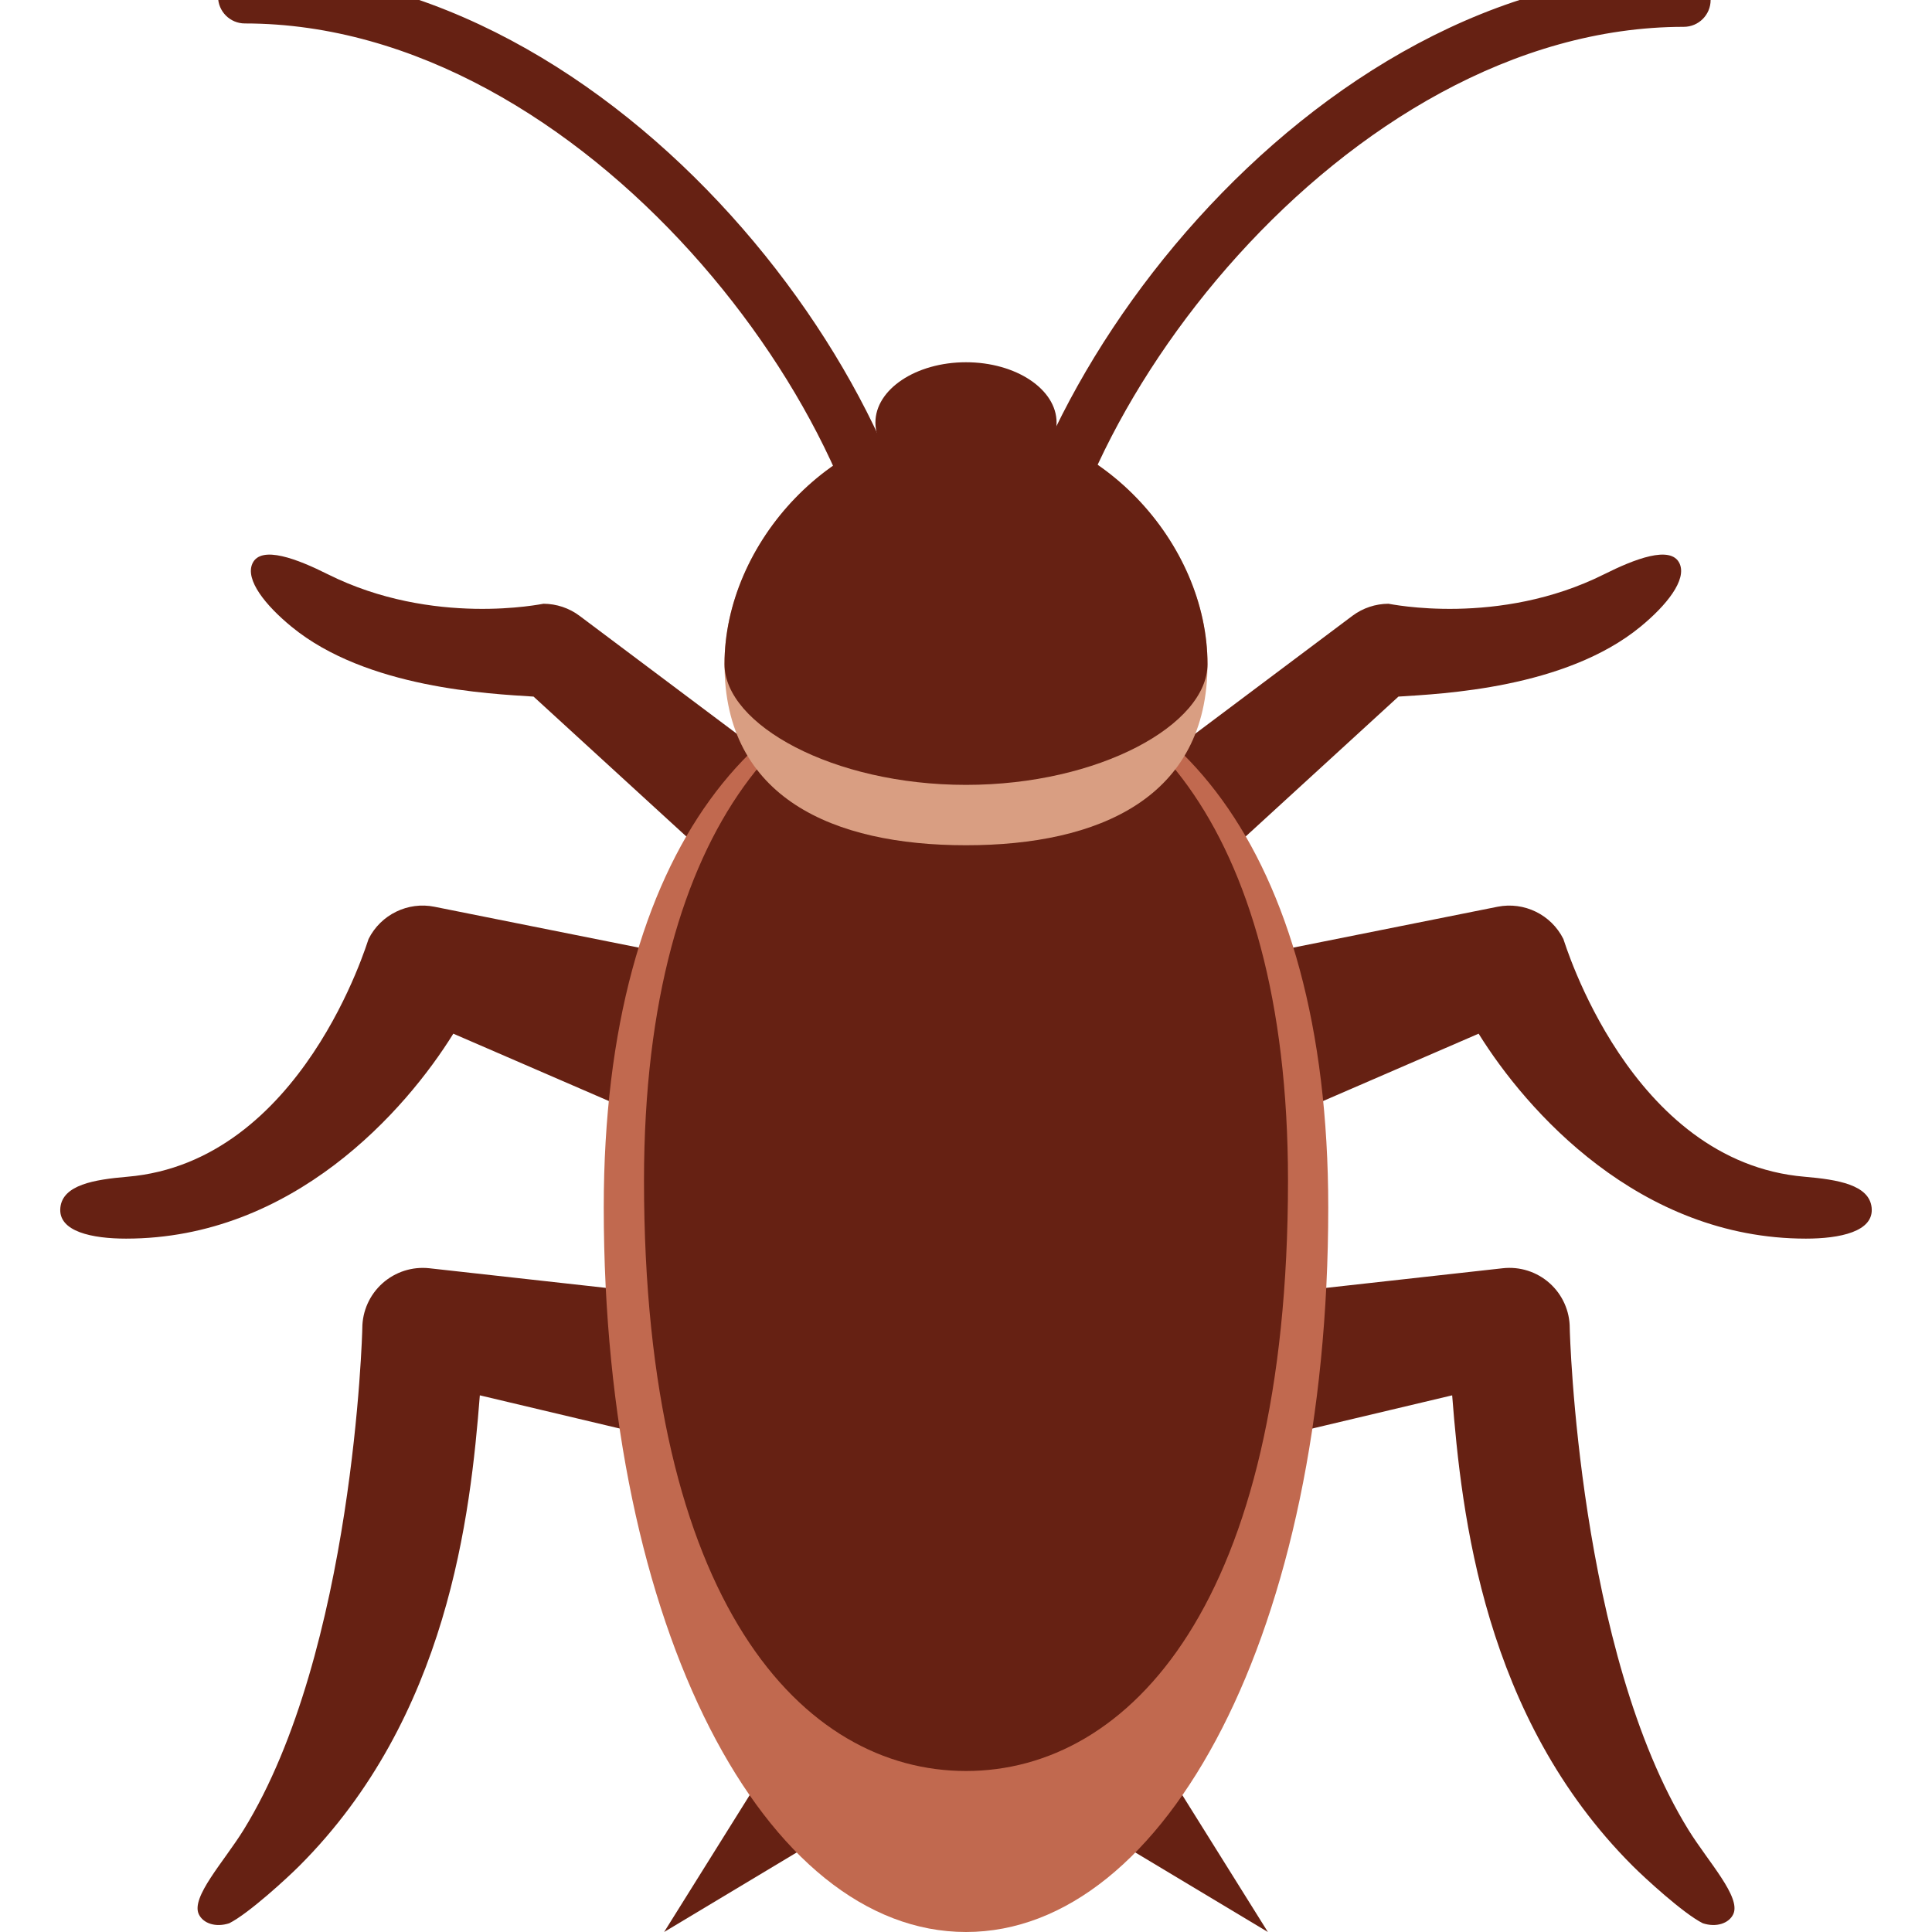
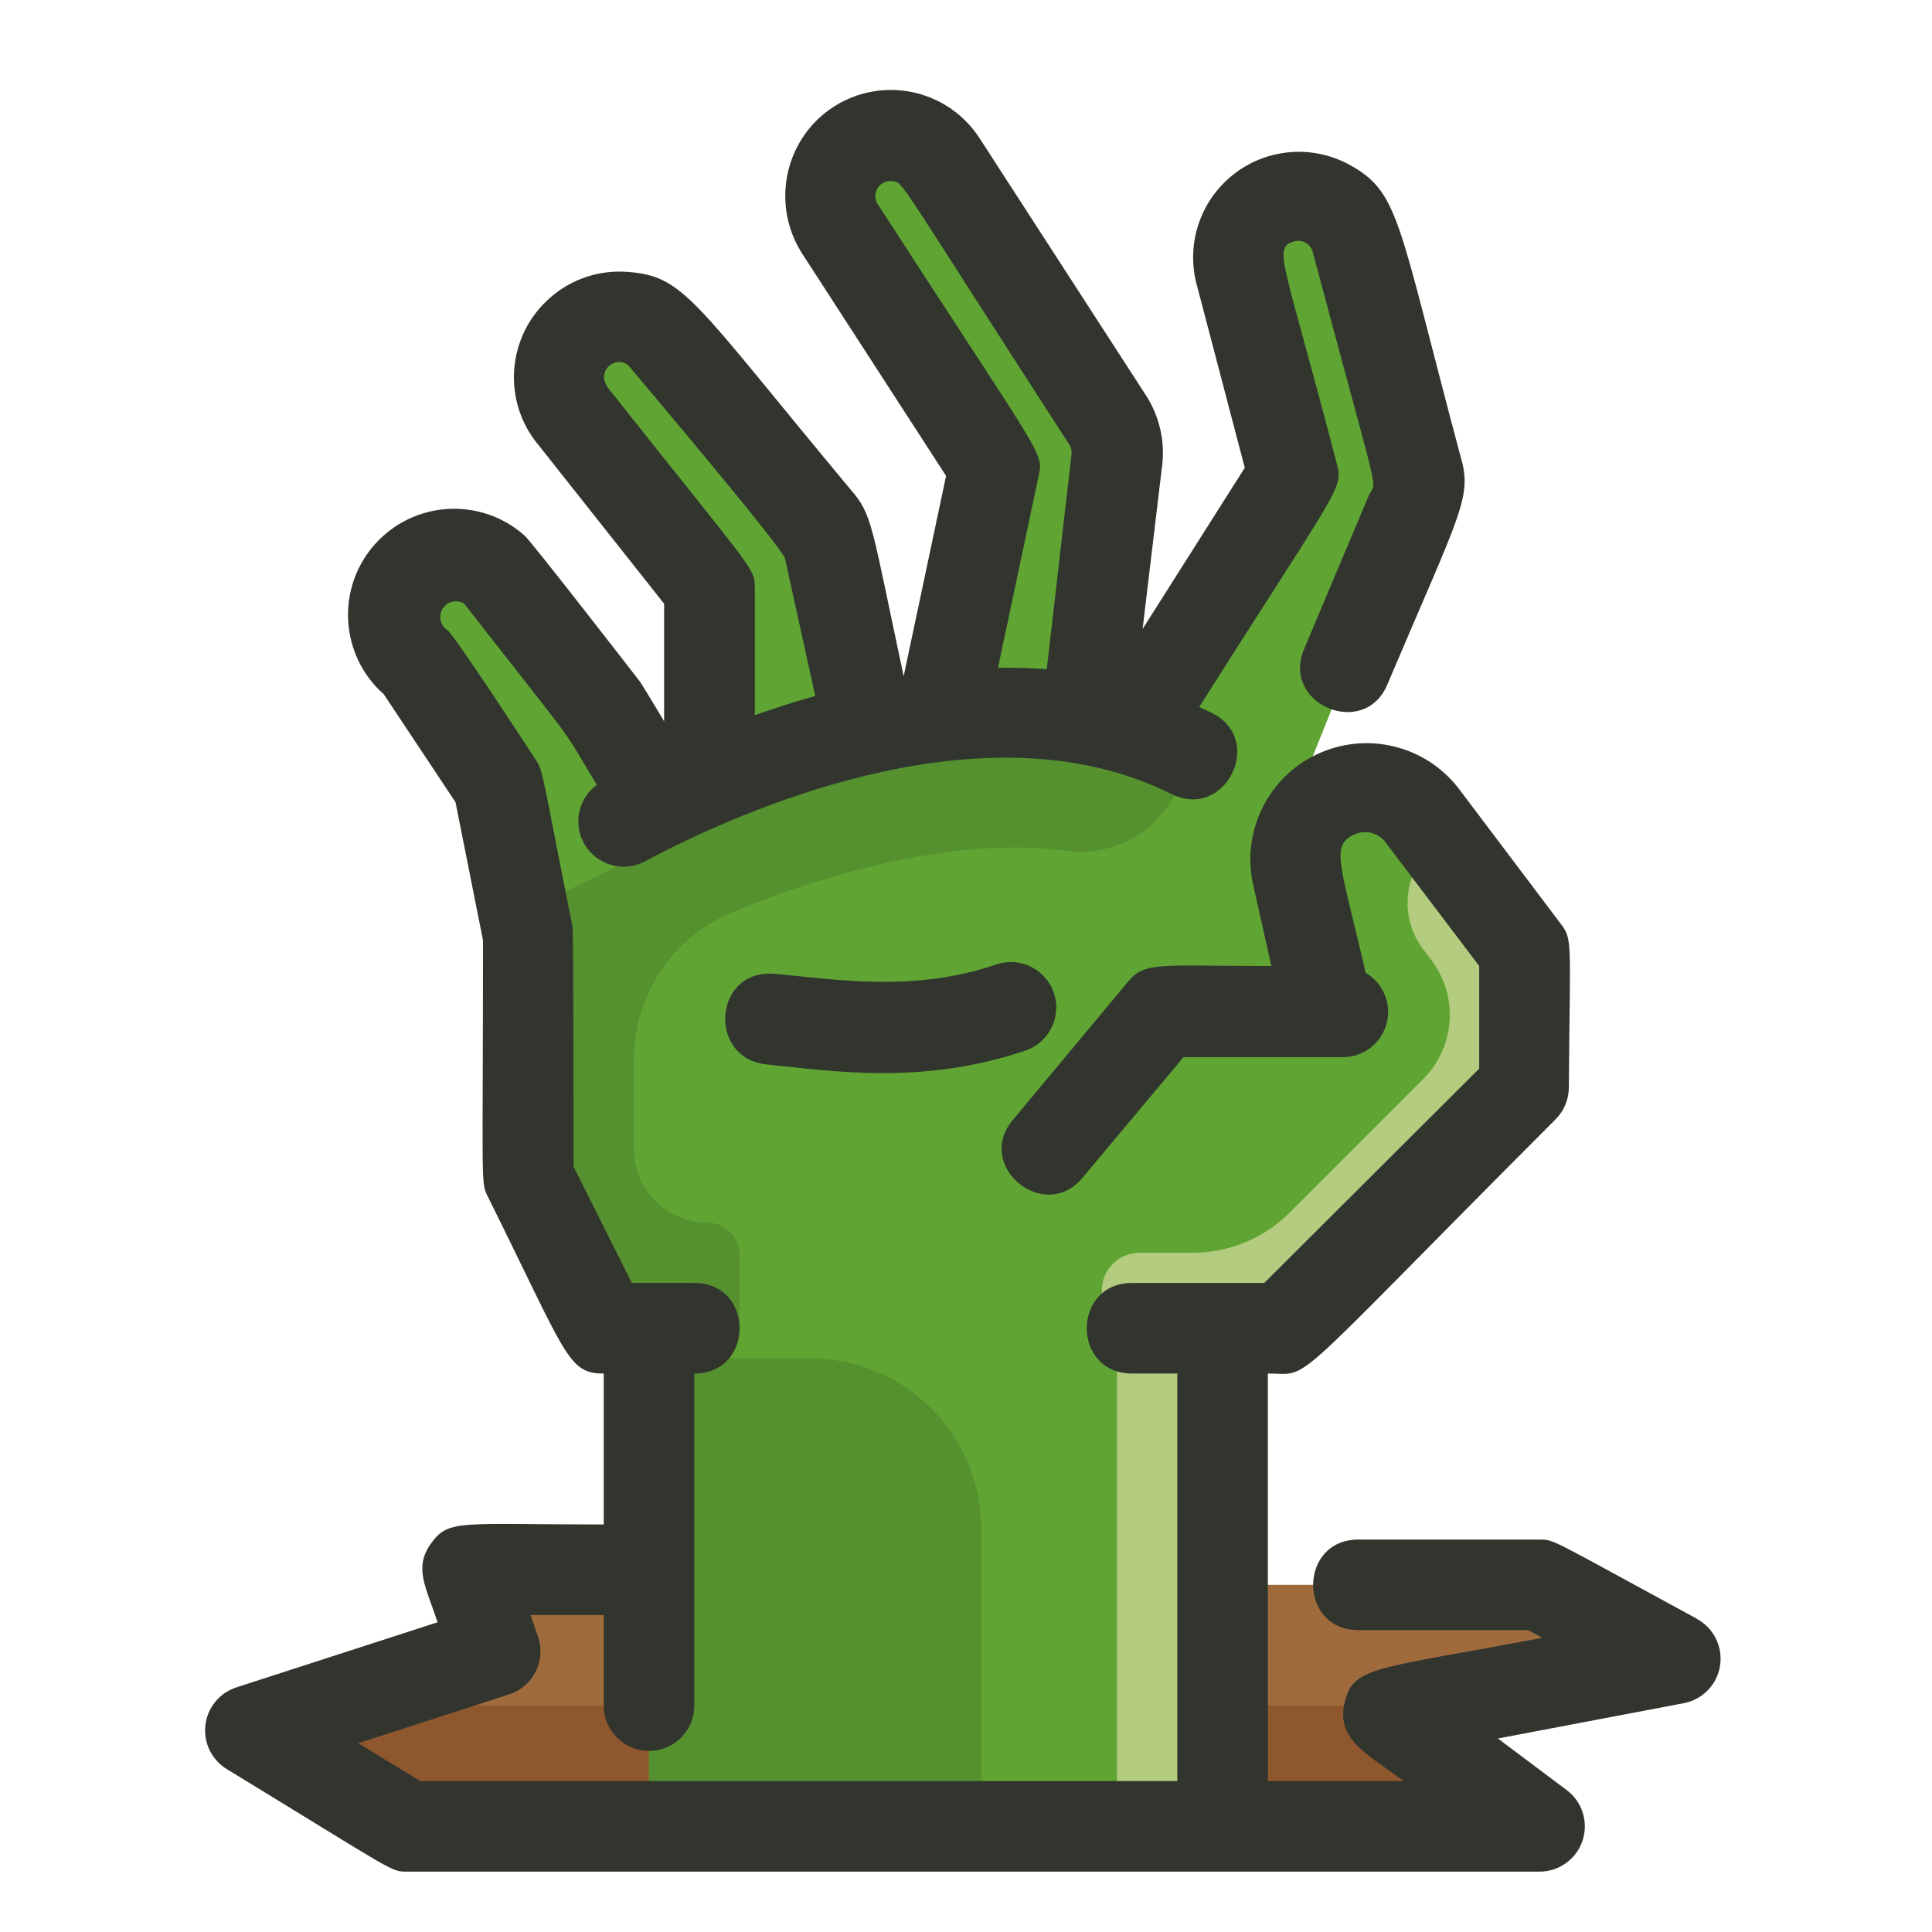
- <svg xmlns="http://www.w3.org/2000/svg" width="800px" height="800px" viewBox="0 0 36 36" aria-hidden="true" role="img" class="iconify iconify--twemoji" preserveAspectRatio="xMidYMid meet">
-   <g fill="#662113">
-     <path d="M4.272 35.837c-.253.083-.486.003-.567-.167c-.153-.318.466-.978.833-1.571c2.055-3.325 2.213-9.287 2.213-9.35A1.127 1.127 0 0 1 8 23.632l10.125 1.125c.618.069 1.062.625.994 1.243c-.068.618-.616 2.183-1.243 2.12L8.941 26c-.175 2.23-.588 5.993-3.362 8.767c-.219.22-.942.886-1.307 1.07z">
- 
- </path>
-     <path d="M31.729 35.837c.252.083.486.002.567-.167c.153-.318-.466-.978-.833-1.571c-2.055-3.325-2.213-9.287-2.213-9.35a1.123 1.123 0 0 0-1.249-1.117l-10.125 1.125A1.126 1.126 0 0 0 16.882 26c.068.618.616 2.183 1.243 2.12L27.059 26c.175 2.23.588 5.993 3.362 8.767c.22.22.942.886 1.308 1.07zM2.348 23.08c-.621 0-1.272-.127-1.223-.58c.046-.422.629-.52 1.248-.573c3.258-.276 4.476-4.392 4.495-4.431c.227-.454.734-.7 1.227-.6l5.625 1.125c.609.122 1.004.714.882 1.324c-.121.609-.715 2.136-1.324 2.008l-4.831-2.092c-.887 1.431-2.989 3.819-6.099 3.819zm31.304 0c.621 0 1.272-.127 1.223-.58c-.046-.422-.629-.52-1.249-.573c-3.258-.276-4.476-4.392-4.495-4.431a1.127 1.127 0 0 0-1.227-.6l-5.625 1.125a1.125 1.125 0 0 0-.882 1.324c.121.609.715 2.136 1.324 2.008l4.831-2.092c.888 1.431 2.99 3.819 6.1 3.819zm-19.028-6.205c-.235 0-.471-.074-.674-.225l-4.008-3.67c-.803-.052-3.108-.15-4.511-1.303c-.48-.394-.868-.872-.727-1.178c.161-.348.847-.078 1.403.201c1.968.984 4 .55 4.02.55c.242.001.479.08.672.225l4.5 3.375a1.124 1.124 0 0 1-.675 2.025zm6.752 0c.235 0 .471-.074.674-.225l4.008-3.67c.803-.052 3.108-.15 4.511-1.303c.48-.394.868-.872.727-1.178c-.161-.348-.847-.078-1.404.201c-1.968.984-4 .55-4.02.55a1.13 1.13 0 0 0-.672.225l-4.5 3.375a1.124 1.124 0 0 0 .676 2.025z">
- 
- </path>
+ <svg xmlns="http://www.w3.org/2000/svg" width="800px" height="800px" viewBox="0 0 128 128">
+   <polygon points="41 104 31 104 32.79 109.41 16.59 114.65 27 121 43 121 43 104 41 104" style="fill: #a06b3c" />
+   <polygon points="111 109.89 102 105 81 105 81 119 81 121 102 121 92 113.5 111 109.89" style="fill: #a06b3c" />
+   <polygon points="94.63 113 81 113 81 119 81 121 102 121 92 113.5 94.63 113" style="fill: #8e572e" />
+   <polygon points="16.59 114.65 27 121 43 121 43 113 21.69 113 16.59 114.65" style="fill: #8e572e" />
+   <path d="M81,105V88h4l15.94-16,.06-9-6.79-9a4.7,4.7,0,0,0-5.6-1.5,4.86,4.86,0,0,0-.92.52l-1.31-1.42,7-17.49a4,4,0,0,0,.4-3.21l-4-15a4,4,0,1,0-7.66,2.3l3.49,13.31L75,48.42a24.94,24.94,0,0,0-3-.71,33.32,33.32,0,0,0-9.61-.21,45,45,0,0,0-4.85.82A61.52,61.52,0,0,0,47,51.77c-1.16.5-2.25,1-3.25,1.48L40,47l-7.15-9.16A4,4,0,0,0,27.72,44L33,52l2,10V78l5,10h3v33H81V105Z" style="fill: #60a534" />
+   <rect height="33" style="fill: #b4cc7f" width="7" x="74" y="88" />
+   <path d="M43,121H65V101.28A11.28,11.28,0,0,0,53.72,90H43Z" style="fill: #55912f" />
+   <path d="M72,47.71l2-17.25a4,4,0,0,0-.61-2.63l-11-17a4,4,0,0,0-6.19-.66,4.06,4.06,0,0,0-.47,5.09L65.86,31,62.37,47.5A33.32,33.32,0,0,1,72,47.71Z" style="fill: #60a534" />
+   <path d="M55,36.38a3.94,3.94,0,0,0-.94-2l-10-12a4,4,0,1,0-6,5.26L47,39V51.77a61.52,61.52,0,0,1,10.52-3.45Z" style="fill: #60a534" />
+   <path d="M85.24,88H73V85.5A2.5,2.5,0,0,1,75.5,83H79a9.08,9.08,0,0,0,6.44-2.66l8.89-8.89a6,6,0,0,0,.56-7.76l-.62-.83A5.06,5.06,0,0,1,95,56V55l6,8.09v9.15Z" style="fill: #b4cc7f" />
+   <path d="M49,88H40.15L35,77.71V60.3c10.31-5.16,29-14.53,43-8l-.07.15a7,7,0,0,1-7.37,3.91c-6.93-.93-15.5,1.34-22.14,4.13A10.53,10.53,0,0,0,42,70.21v5.94a4.85,4.85,0,0,0,.51,2.17h0A4.85,4.85,0,0,0,46.85,81h0A2.15,2.15,0,0,1,49,83.15Z" style="fill: #55912f" />
+   <g>
+     <path d="M112.43,107.25C102.66,101.95,103,102,102,102H90c-4,0-4,6,0,6h11.24l.94.51c-11.11,2.11-12.53,1.85-13.1,4.31s1.55,3.4,3.92,5.18H84V91c3,0,.84,1.41,19.06-16.84a3,3,0,0,0,.88-2.1c.07-9.75.27-9.79-.54-10.86l-6.79-9A7.7,7.7,0,0,0,83,58.5L84.23,64c-7.57,0-8.37-.32-9.53,1.08L67.1,74.2c-2.55,3.06,2.09,6.86,4.61,3.84l6.7-8H89a3,3,0,0,0,1.48-5.59c-1.69-7.31-2.38-8.47-.69-9.19a1.69,1.69,0,0,1,2,.54L98,64l0,6.8L83.76,85H75c-4,0-4,6,0,6h3v27H27.84l-4.11-2.51,10-3.23a3,3,0,0,0,1.93-3.79L35.15,107H40v6a3,3,0,0,0,6,0V91c4,0,4-6,0-6H41.86L38,77.29c0-.48,0-15.41-.07-15.88C35.89,51.16,36,51.12,35.5,50.34c-.39-.59-5.31-8.14-5.85-8.59A1,1,0,0,1,30.76,40c7.94,10.17,6.18,7.7,8.78,12a3,3,0,0,0,3.08,5.12c6.41-3.42,22.65-10.7,35-4.51,3.55,1.77,6.23-3.59,2.68-5.37l-.85-.4C88.86,32,89,32.4,88.56,30.7,85,17,84.31,16.46,85.72,16a1,1,0,0,1,1.22.58c4.7,17.62,4.25,15.06,3.74,16.26L86.4,43c-1.55,3.66,4,6,5.52,2.34,4.93-11.63,5.66-12.4,4.81-15.23-4.19-15.71-4-17.39-7.41-19.24a7,7,0,0,0-10,8.12l3.15,12L75.7,41.67,77,30.8a7,7,0,0,0-1.08-4.61l-11-17A7,7,0,0,0,54.08,8a7.07,7.07,0,0,0-.89,8.87l9.49,14.66L59.87,44.8h0c-2.14-10-2.05-10.69-3.51-12.36-10.5-12.6-11-14.17-14.85-14.43a6.94,6.94,0,0,0-5.07,1.72,7,7,0,0,0-.71,9.82L44,40v7.79c-.16-.26-1.46-2.46-1.64-2.68-.34-.44-7.19-9.29-7.62-9.64A7,7,0,0,0,25.43,46l4.75,7.15L32,62.3c0,16.45-.17,16,.33,17C37.56,89.82,37.61,91,40,91v10c-9.48,0-10.27-.37-11.43,1.24s-.39,2.8.42,5.24l-13.32,4.31a3,3,0,0,0-.64,5.42C26.4,124.15,25.87,124,27,124h75a3,3,0,0,0,1.8-5.4l-4.56-3.42,12.32-2.34a3,3,0,0,0,.87-5.58ZM58.22,13.63A1,1,0,0,1,59.11,12c.78.09.1-.52,11.73,17.45a1,1,0,0,1,.15.66L69.35,44.34c-1.08-.08-2.15-.12-3.23-.1L68.8,31.59C69.15,29.93,69.23,30.65,58.22,13.63ZM40.34,25.77c-1-1.27.62-2.33,1.36-1.48.49.59,10.15,12,10.31,12.72l2,9.1c-1.36.38-2.69.81-4,1.27V39C50,37.58,50.1,38.09,40.34,25.77Z" style="fill: #31352e" />
+     <path d="M66,63.9c-5.45,1.86-10.52,1-14.63.62s-4.52,5.58-.6,6c4.14.41,10.29,1.43,17.17-.92A3,3,0,0,0,66,63.9Z" style="fill: #31352e" />
  </g>
-   <path fill="#662113" d="M18 32.625L12.375 36L18 27l5.625 9z">
- 
- </path>
-   <path fill="#C1694F" d="M11.25 22.5c0-6.75 3.022-10.125 6.75-10.125s6.75 3.375 6.75 10.125c0 7.875-3.022 13.5-6.75 13.5s-6.75-5.625-6.75-13.5z">
- 
- </path>
-   <path fill="#662113" d="M12 22c0-6.75 2.957-9.625 6-9.625S24 15.25 24 22c0 7.875-2.957 11-6 11s-6-3.125-6-11z">
- 
- </path>
-   <path fill="#D99E82" d="M13.5 12.375c0-2.25 2.015-4.5 4.5-4.5s4.5 2.25 4.5 4.5c0 2.485-2.015 3.375-4.5 3.375s-4.5-.89-4.5-3.375z">
- 
- </path>
-   <path fill="#662113" d="M13.5 12.375c0-2.25 2.015-4.5 4.5-4.5s4.5 2.25 4.5 4.5c0 1.125-2.015 2.25-4.5 2.25s-4.5-1.125-4.5-2.25z">
- 
- </path>
-   <ellipse fill="#662113" cx="18" cy="7.875" rx="1.688" ry="1.125">
- 
- </ellipse>
-   <path d="M16.938 12.812a.5.5 0 0 1-.5-.5c0-4.474-5.55-11.875-11.875-11.875a.5.5 0 0 1 0-1c6.983 0 12.875 7.908 12.875 12.875a.5.5 0 0 1-.5.5zm2.062.063a.5.5 0 0 1-.5-.5C18.5 7.408 24.393-.5 31.375-.5a.5.5 0 0 1 0 1C25.05.5 19.5 7.901 19.5 12.375a.5.5 0 0 1-.5.5z" fill="#662113">
- 
- </path>
</svg>
